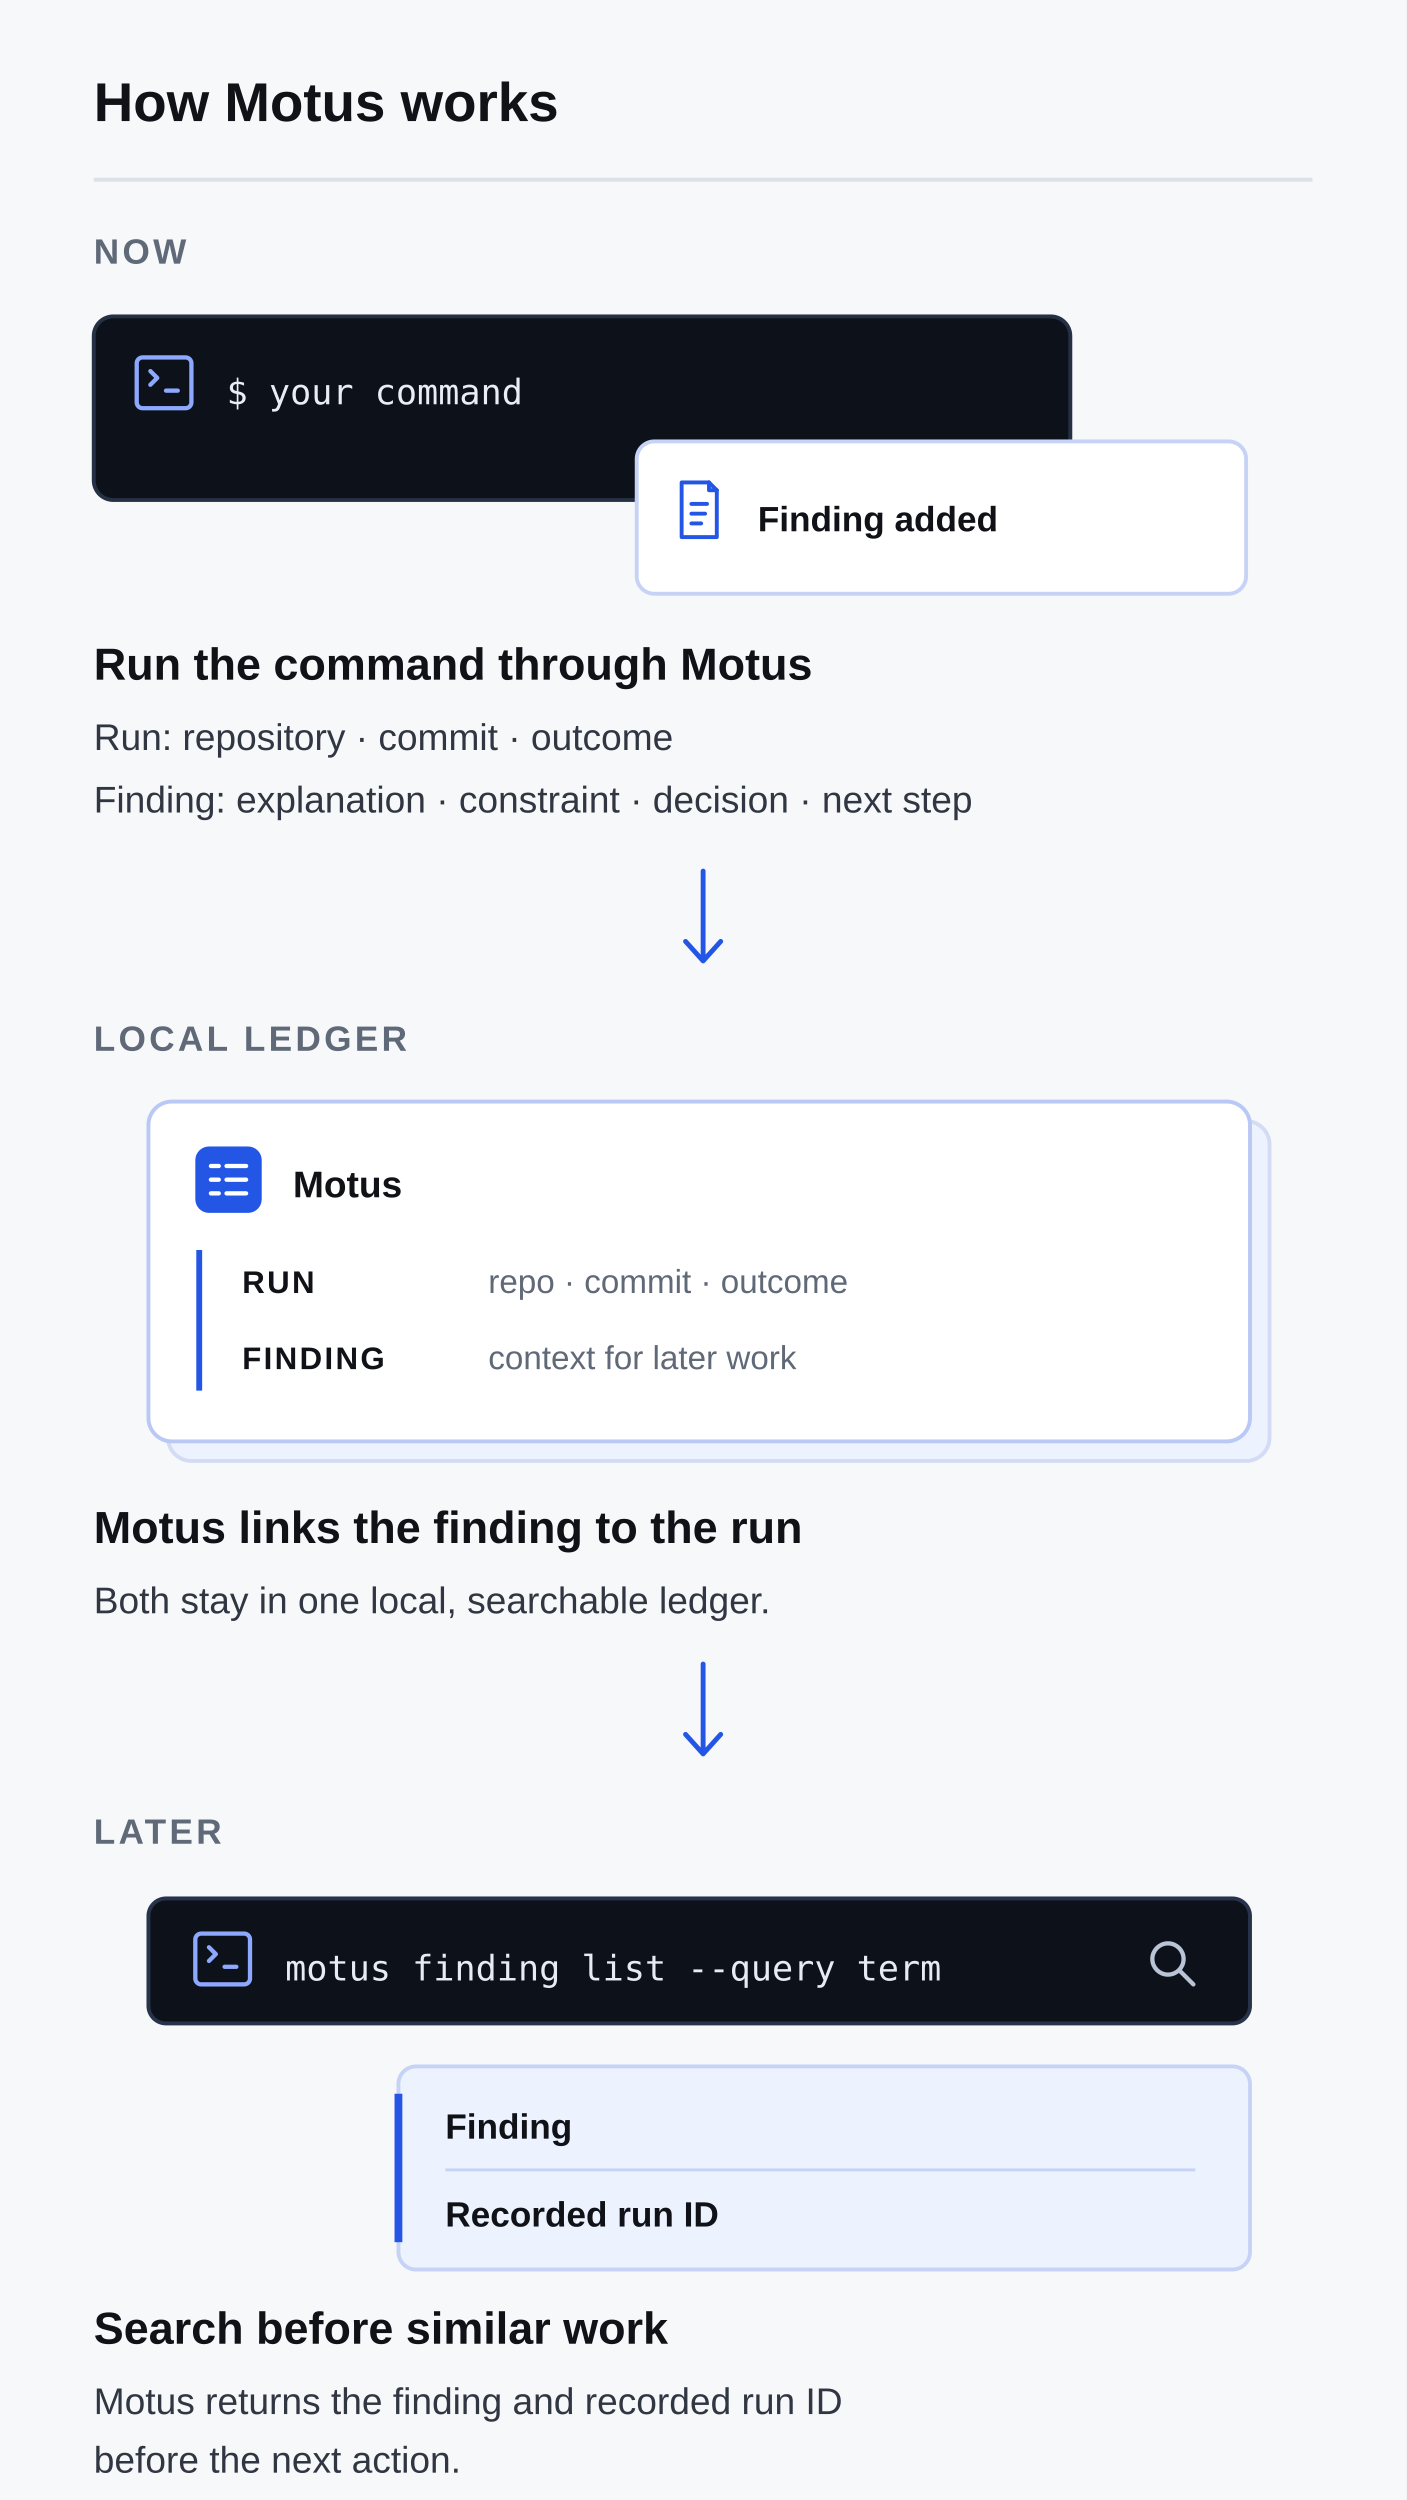
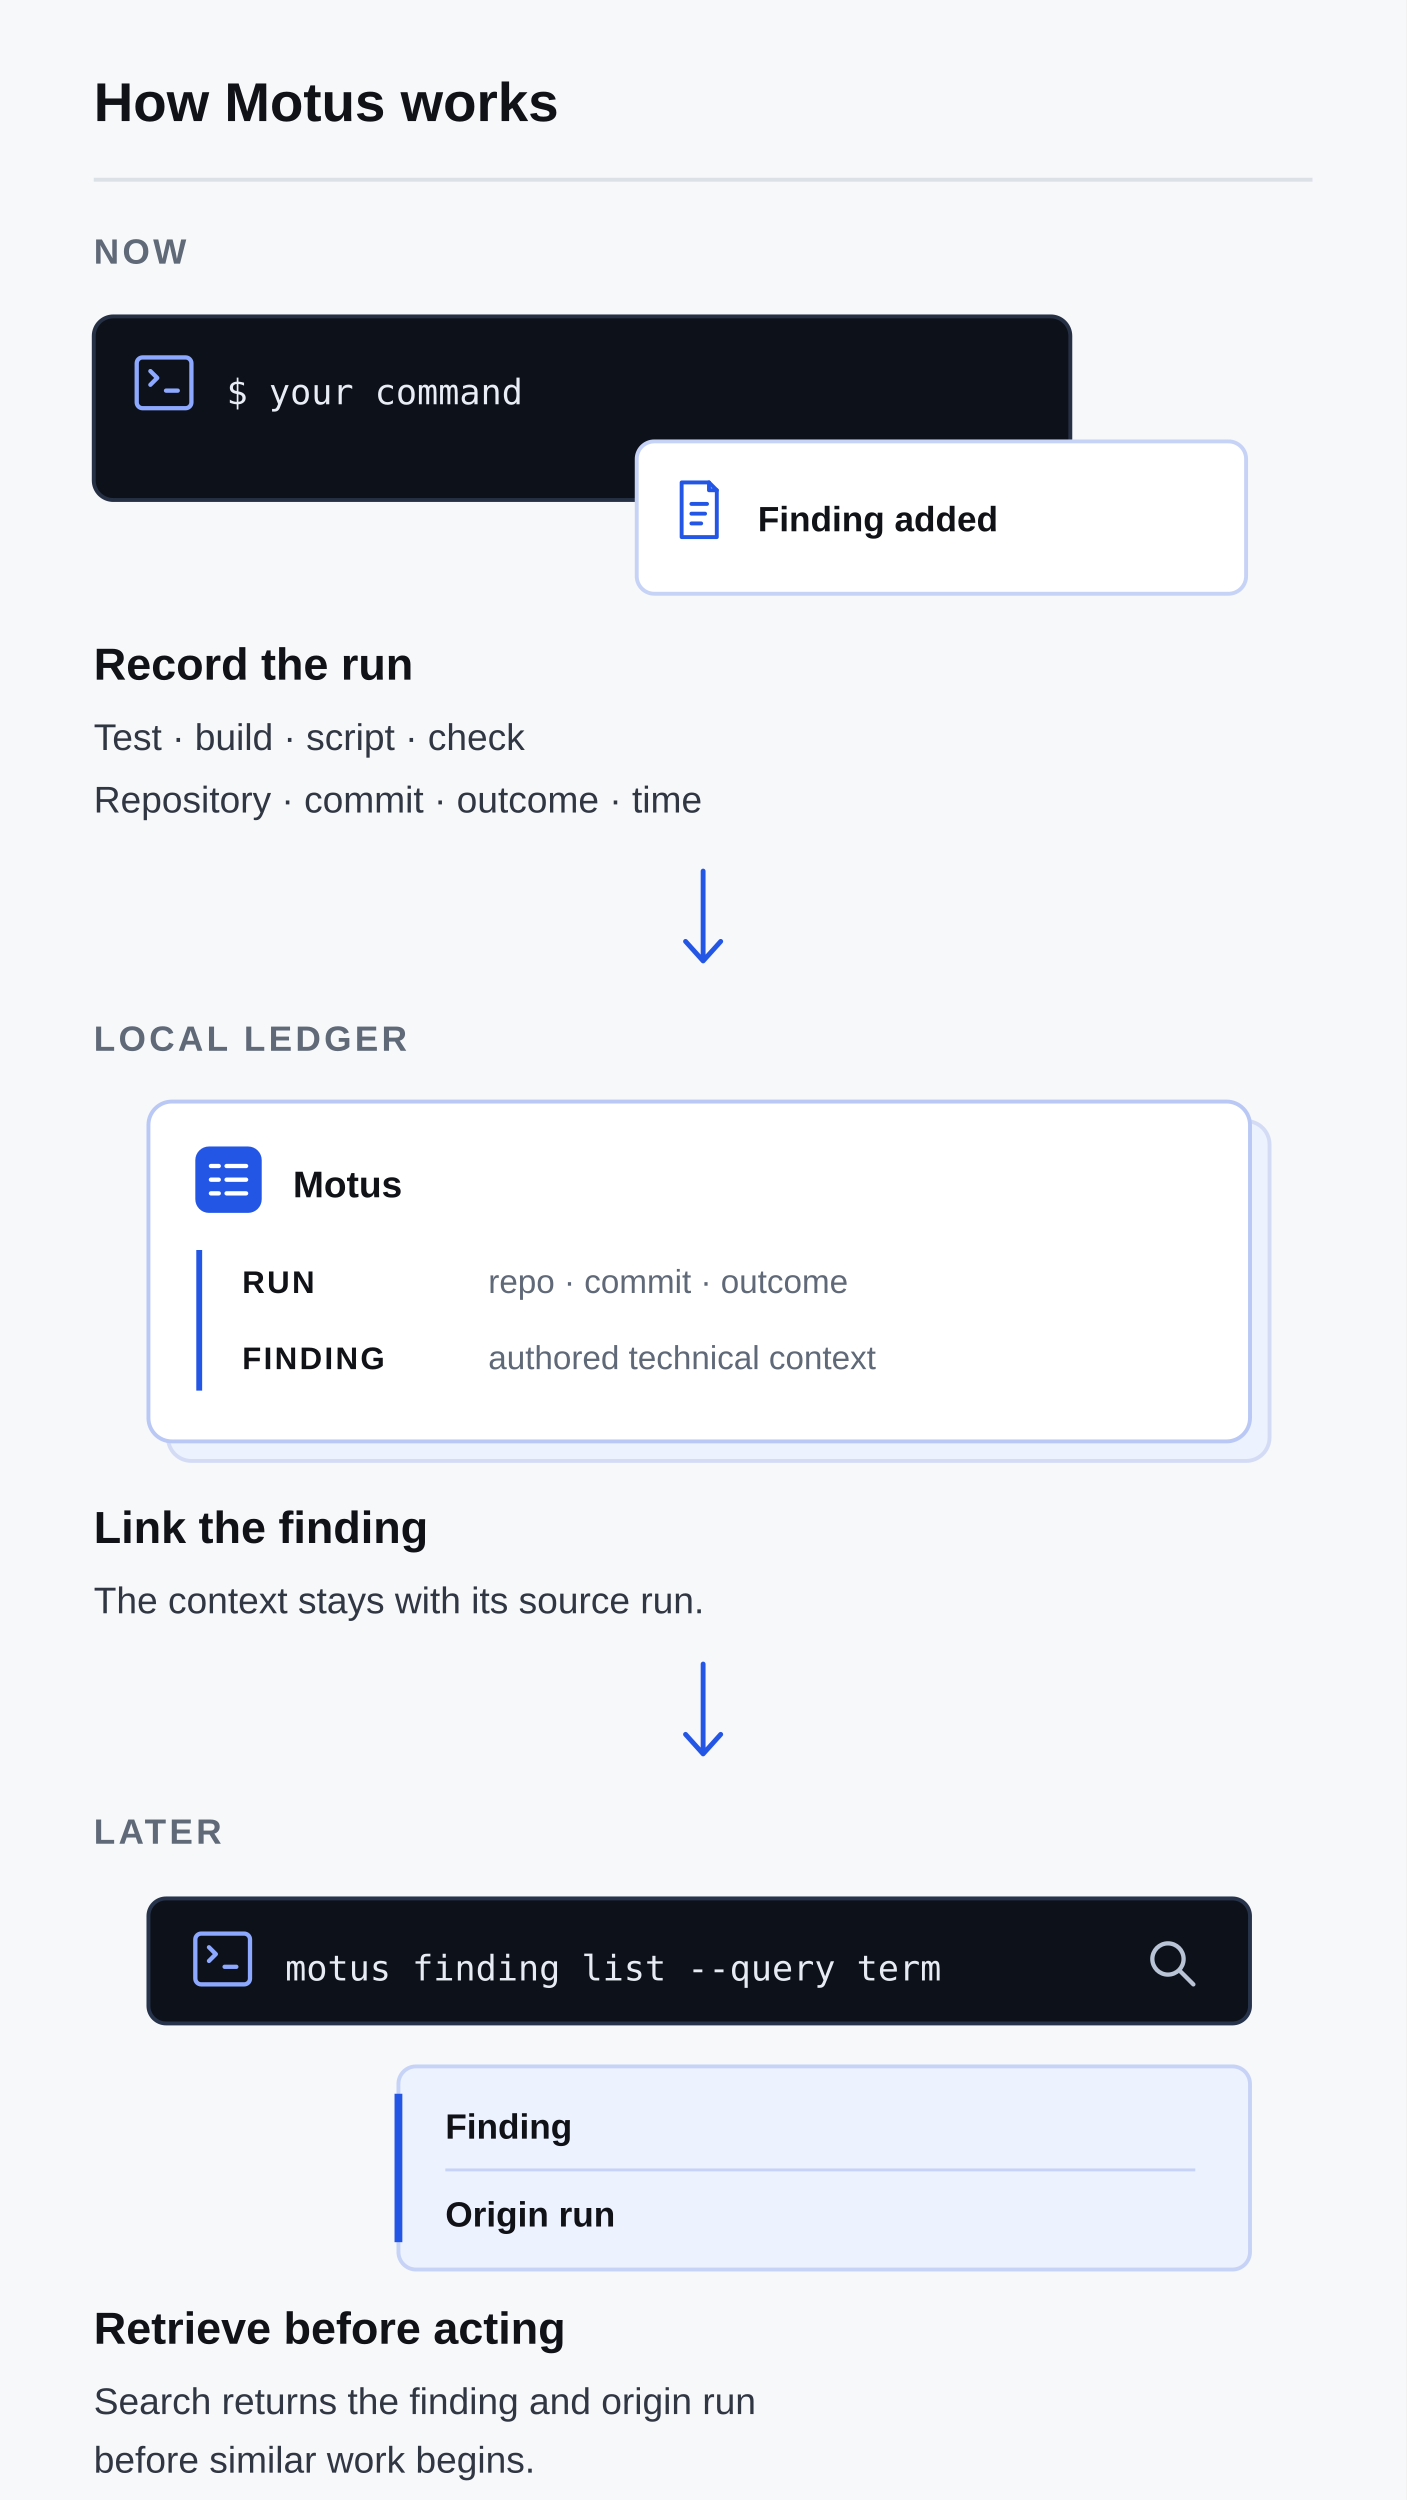
<svg xmlns="http://www.w3.org/2000/svg" width="720" height="1280" viewBox="0 0 720 1280" role="img" aria-labelledby="title desc">
  <rect width="720" height="1280" fill="#f7f8fa" />
  <g font-family="Arial, Helvetica, sans-serif" fill="#101217">
    <text x="48" y="62" font-size="28" font-weight="700">How Motus works</text>
    <line x1="48" y1="92" x2="672" y2="92" stroke="#dce1e8" stroke-width="2" />
    <text x="48" y="135" fill="#606978" font-size="18" font-weight="700" letter-spacing="1.7">NOW</text>
    <rect x="48" y="162" width="500" height="94" rx="10" fill="#0d1119" stroke="#263044" stroke-width="2" />
    <g transform="translate(70 183)" fill="none" stroke="#8da8ff" stroke-linecap="round" stroke-linejoin="round" stroke-width="2.2">
      <rect width="28" height="26" rx="3" />
      <path d="m7 7 3.5 3.5L7 14M15 17h6" />
    </g>
    <text x="116" y="207" fill="#e8edf6" font-family="SFMono-Regular, Consolas, monospace" font-size="18">$ your command</text>
    <rect x="326" y="226" width="312" height="78" rx="9" fill="#ffffff" stroke="#c7d3f6" stroke-width="2" />
    <g transform="translate(348 247)" fill="none" stroke="#2456e6" stroke-linecap="round" stroke-linejoin="round" stroke-width="2">
      <path d="M1 0h14l4 4v24H1z" />
      <path d="M15 0v4h4M6 11h8M6 16h7M6 21h5" />
    </g>
    <text x="388" y="272" font-size="18" font-weight="700">Finding added</text>
-     <text x="48" y="348" font-size="23" font-weight="700">Run the command through Motus</text>
-     <text x="48" y="384" fill="#303642" font-size="19">Run: repository · commit · outcome</text>
-     <text x="48" y="416" fill="#303642" font-size="19">Finding: explanation · constraint · decision · next step</text>
+     <text x="48" y="348" font-size="23" font-weight="700">Record the run</text>
+     <text x="48" y="384" fill="#303642" font-size="19">Test · build · script · check</text>
+     <text x="48" y="416" fill="#303642" font-size="19">Repository · commit · outcome · time</text>
    <path d="M360 446v46m-9-10 9 10 9-10" fill="none" stroke="#2456e6" stroke-linecap="round" stroke-linejoin="round" stroke-width="2.5" />
    <text x="48" y="538" fill="#606978" font-size="18" font-weight="700" letter-spacing="1.7">LOCAL LEDGER</text>
    <rect x="86" y="574" width="564" height="174" rx="12" fill="#edf2ff" stroke="#d4dcf5" stroke-width="2" />
    <rect x="76" y="564" width="564" height="174" rx="12" fill="#ffffff" stroke="#b9c8f5" stroke-width="2" />
    <g transform="translate(100 587)">
      <rect width="34" height="34" rx="7" fill="#2456e6" />
      <g fill="none" stroke="#ffffff" stroke-linecap="round" stroke-width="2.2">
        <path d="M8 10h4M16 10h10M8 17h4M16 17h10M8 24h4M16 24h10" />
      </g>
    </g>
    <text x="150" y="613" font-size="19" font-weight="700">Motus</text>
    <line x1="102" y1="640" x2="102" y2="712" stroke="#2456e6" stroke-width="3" />
    <text x="124" y="662" font-size="16" font-weight="700" letter-spacing="1.2">RUN</text>
    <text x="250" y="662" fill="#606978" font-size="17">repo · commit · outcome</text>
    <text x="124" y="701" font-size="16" font-weight="700" letter-spacing="1.2">FINDING</text>
-     <text x="250" y="701" fill="#606978" font-size="17">context for later work</text>
-     <text x="48" y="790" font-size="23" font-weight="700">Motus links the finding to the run</text>
-     <text x="48" y="826" fill="#303642" font-size="19">Both stay in one local, searchable ledger.</text>
+     <text x="250" y="701" fill="#606978" font-size="17">authored technical context</text>
+     <text x="48" y="790" font-size="23" font-weight="700">Link the finding</text>
+     <text x="48" y="826" fill="#303642" font-size="19">The context stays with its source run.</text>
    <path d="M360 852v46m-9-10 9 10 9-10" fill="none" stroke="#2456e6" stroke-linecap="round" stroke-linejoin="round" stroke-width="2.5" />
    <text x="48" y="944" fill="#606978" font-size="18" font-weight="700" letter-spacing="1.7">LATER</text>
    <rect x="76" y="972" width="564" height="64" rx="9" fill="#0d1119" stroke="#27334a" stroke-width="2" />
    <g transform="translate(100 990)" fill="none" stroke="#8da8ff" stroke-linecap="round" stroke-linejoin="round" stroke-width="2.2">
      <rect x="0" y="0" width="28" height="26" rx="3" />
      <path d="m7 7 3.5 3.5L7 14M15 17h6" />
    </g>
    <text x="146" y="1014" fill="#e7ebf3" font-family="SFMono-Regular, Consolas, monospace" font-size="18">motus finding list --query term</text>
    <g transform="translate(586 991)" fill="none" stroke="#b9c4d6" stroke-linecap="round" stroke-width="2.2">
      <circle cx="12" cy="12" r="8" />
      <path d="m18 18 7 7" />
    </g>
    <rect x="204" y="1058" width="436" height="104" rx="9" fill="#edf2ff" stroke="#c7d3f6" stroke-width="2" />
    <line x1="204" y1="1072" x2="204" y2="1148" stroke="#2456e6" stroke-width="4" />
    <text x="228" y="1095" font-size="18" font-weight="700">Finding</text>
    <line x1="228" y1="1111" x2="612" y2="1111" stroke="#c7d3f6" stroke-width="1.5" />
-     <text x="228" y="1140" font-size="18" font-weight="700">Recorded run ID</text>
-     <text x="48" y="1200" font-size="23" font-weight="700">Search before similar work</text>
-     <text x="48" y="1236" fill="#303642" font-size="19">Motus returns the finding and recorded run ID</text>
-     <text x="48" y="1266" fill="#303642" font-size="19">before the next action.</text>
+     <text x="228" y="1140" font-size="18" font-weight="700">Origin run</text>
+     <text x="48" y="1200" font-size="23" font-weight="700">Retrieve before acting</text>
+     <text x="48" y="1236" fill="#303642" font-size="19">Search returns the finding and origin run</text>
+     <text x="48" y="1266" fill="#303642" font-size="19">before similar work begins.</text>
  </g>
</svg>
